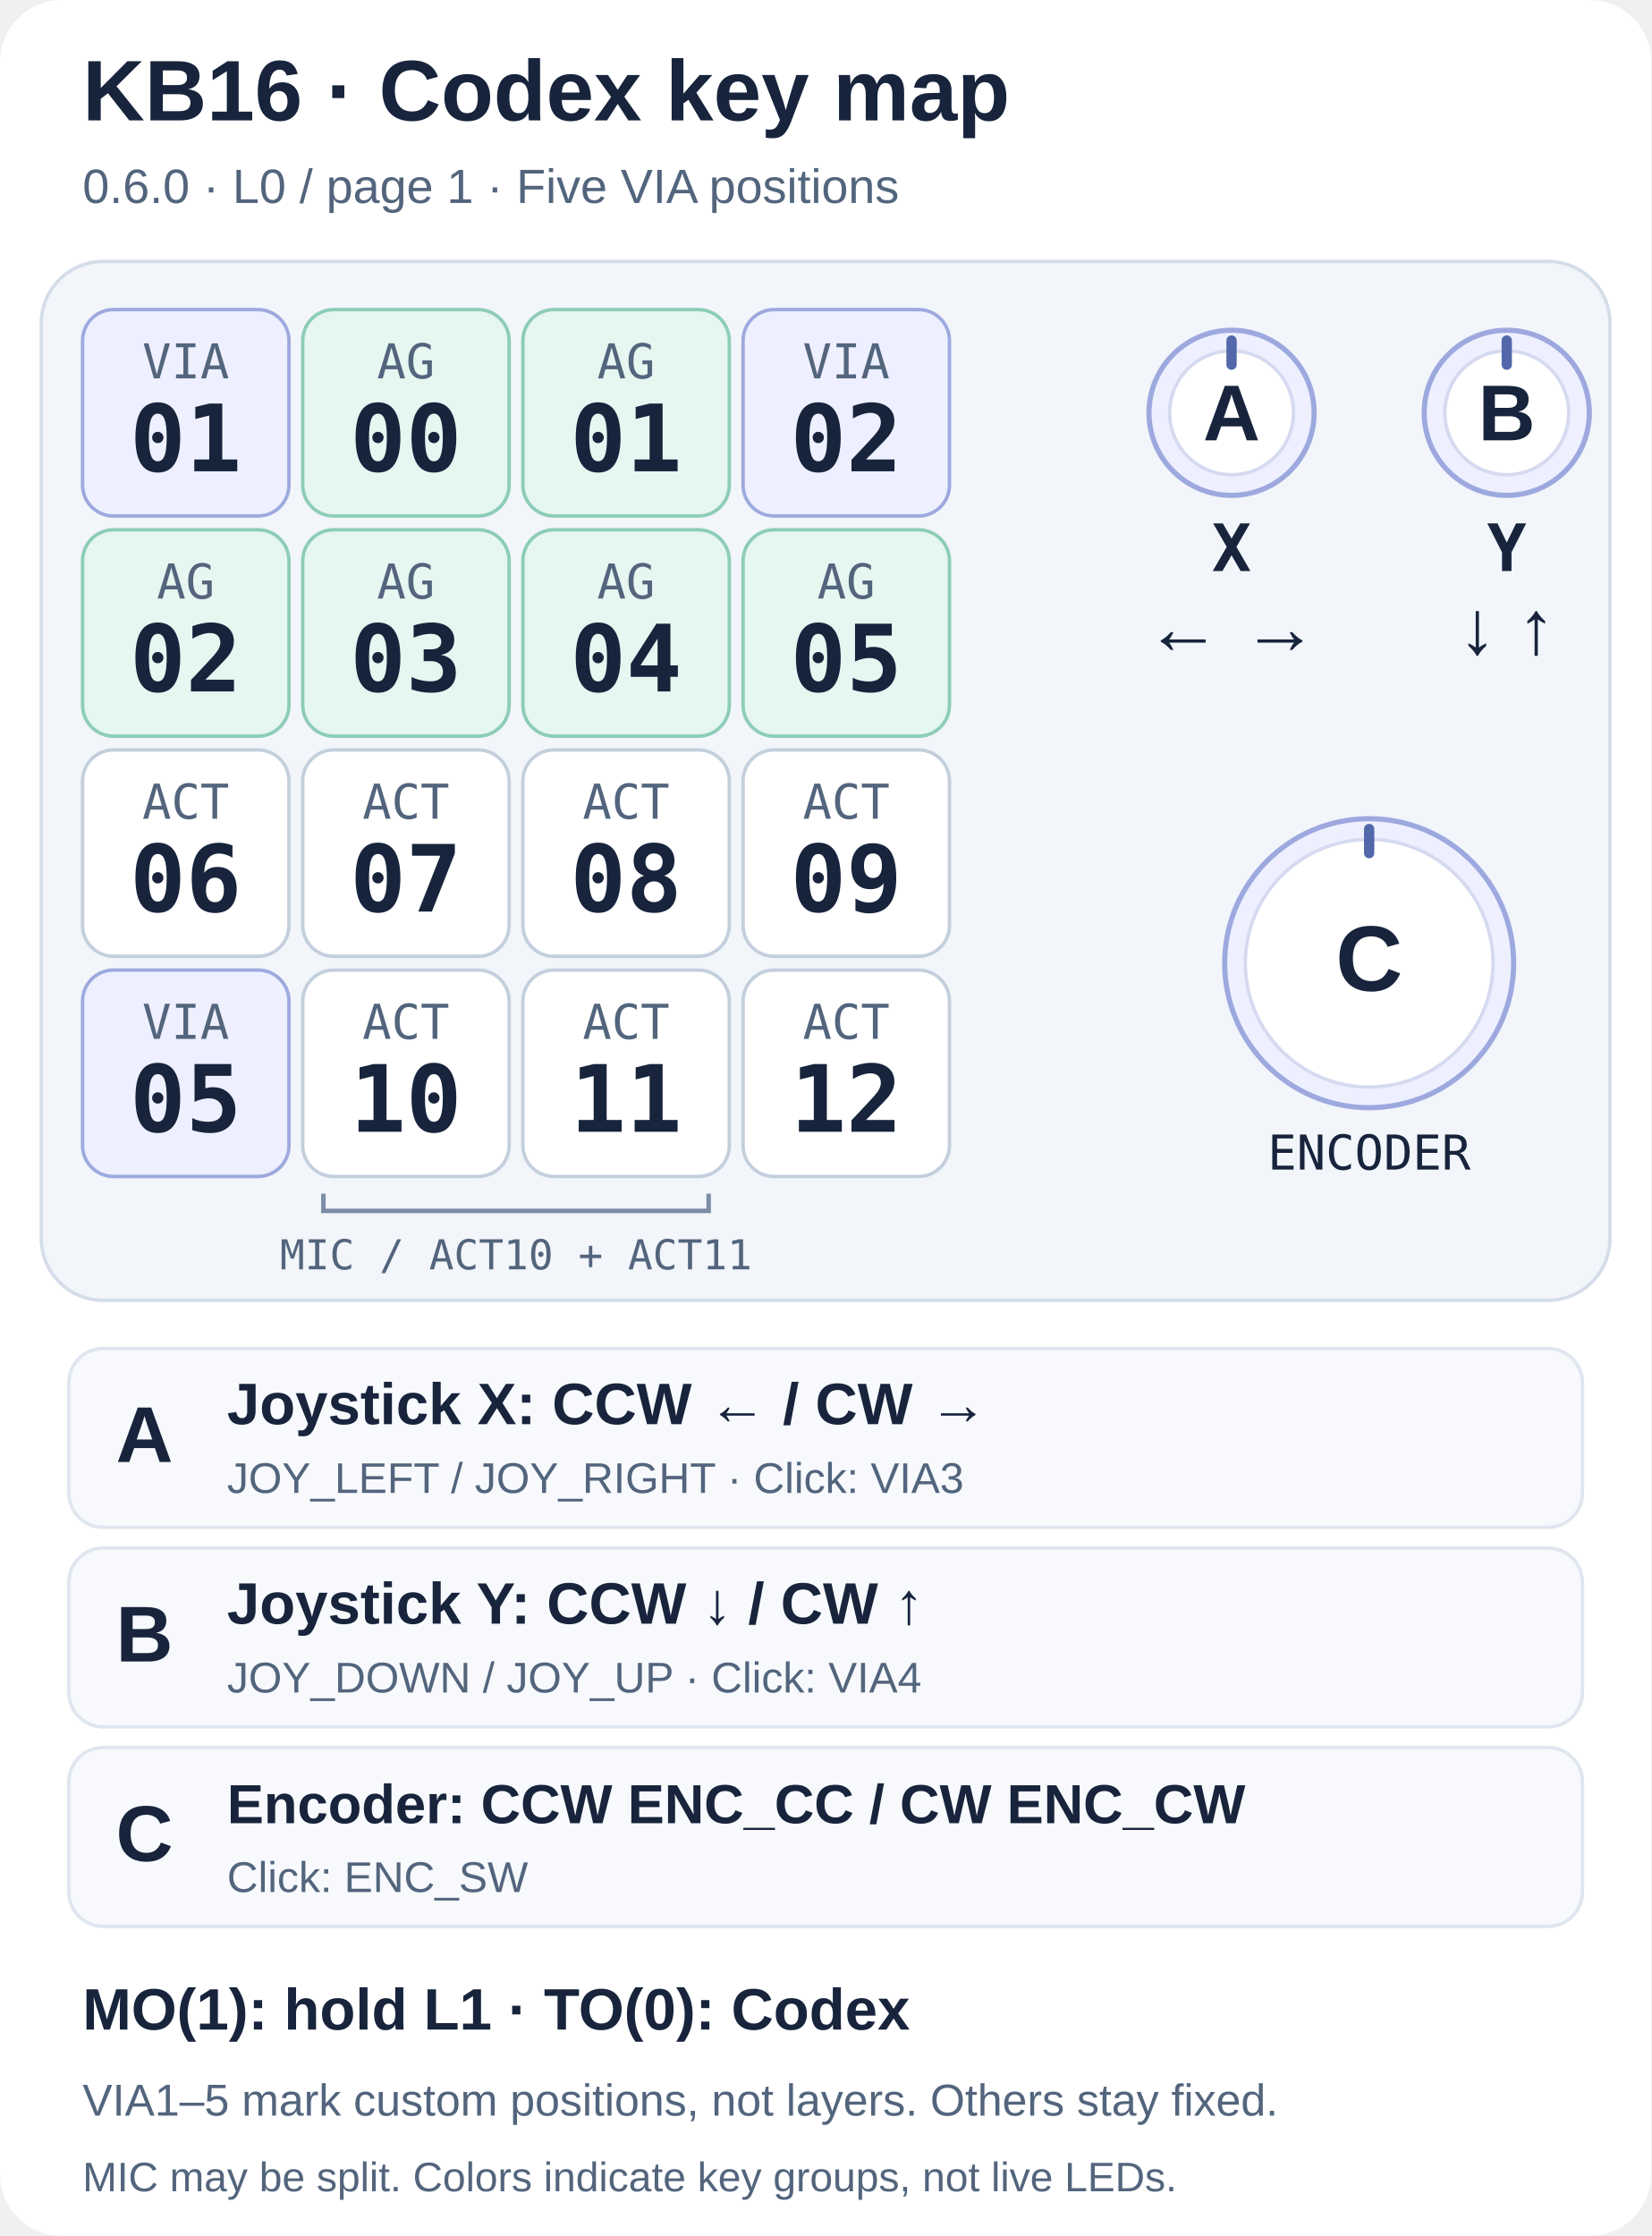
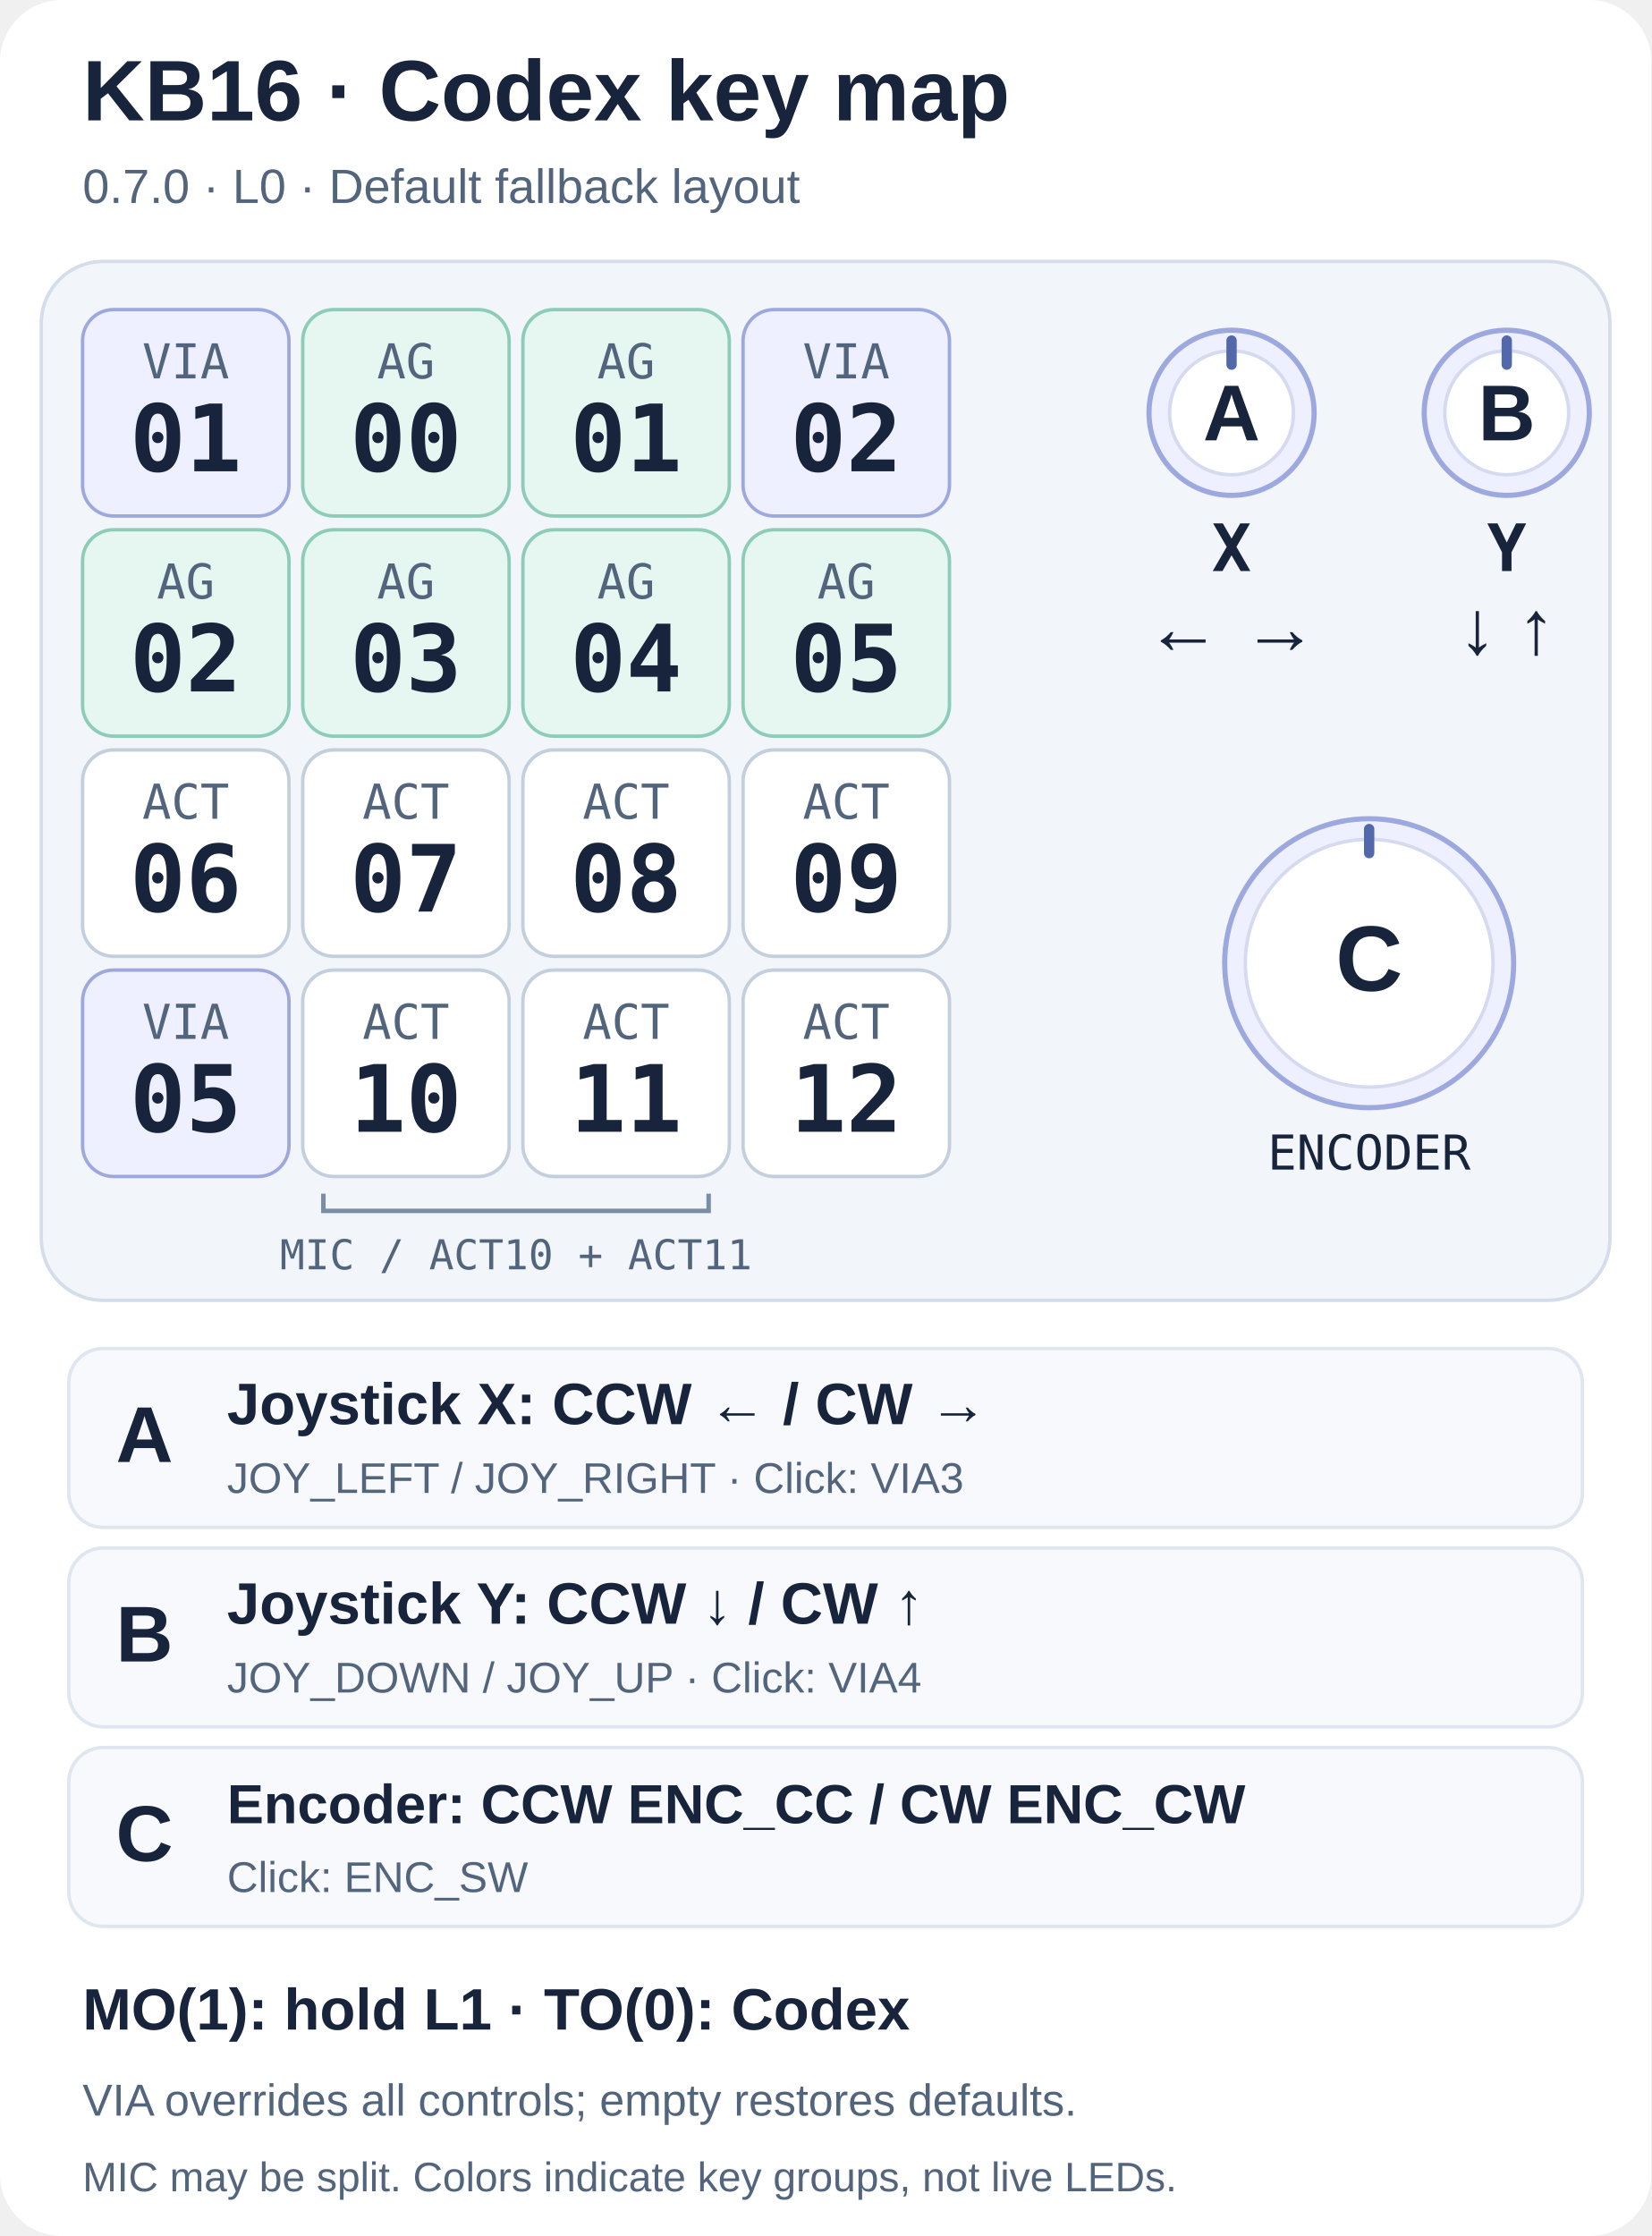
<svg xmlns="http://www.w3.org/2000/svg" width="480" height="650" viewBox="0 0 480 650" role="img" aria-labelledby="title description">
  <style>
    text { font-family: "PingFang SC", "Microsoft YaHei", Arial, sans-serif; fill: #17243c; }
    .mono { font-family: Menlo, Consolas, monospace; }
    .muted { fill: #53657d; }
    .center { text-anchor: middle; }
    .strong { font-weight: 700; }
  </style>
  <rect width="480" height="650" rx="18" fill="#ffffff" />
  <text x="24" y="35" font-size="25" class="strong">KB16 · Codex key map</text>
-   <text x="24" y="59" font-size="14" class="muted">0.6.0 · L0 / page 1 · Five VIA positions</text>
+   <text x="24" y="59" font-size="14" class="muted">0.7.0 · L0 · Default fallback layout</text>
  <rect x="12" y="76" width="456" height="302" rx="18" fill="#f2f5fa" stroke="#d4dde9" />
  <g data-control="key" data-matrix="0,0" data-keycode="KC_NO" data-led="0" data-via-slot="1">
    <rect x="24" y="90" width="60" height="60" rx="9" fill="#eef0ff" stroke="#9da9de" />
    <text x="54" y="110" font-size="14" class="center mono muted">VIA</text>
    <text x="54" y="137" font-size="27" class="center mono strong">01</text>
  </g>
  <g data-control="key" data-matrix="0,1" data-keycode="AG00" data-led="1">
    <rect x="88" y="90" width="60" height="60" rx="9" fill="#e6f6f1" stroke="#8dcdb7" />
    <text x="118" y="110" font-size="14" class="center mono muted">AG</text>
    <text x="118" y="137" font-size="27" class="center mono strong">00</text>
  </g>
  <g data-control="key" data-matrix="0,2" data-keycode="AG01" data-led="2">
    <rect x="152" y="90" width="60" height="60" rx="9" fill="#e6f6f1" stroke="#8dcdb7" />
    <text x="182" y="110" font-size="14" class="center mono muted">AG</text>
    <text x="182" y="137" font-size="27" class="center mono strong">01</text>
  </g>
  <g data-control="key" data-matrix="0,3" data-keycode="KC_NO" data-led="3" data-via-slot="2">
    <rect x="216" y="90" width="60" height="60" rx="9" fill="#eef0ff" stroke="#9da9de" />
    <text x="246" y="110" font-size="14" class="center mono muted">VIA</text>
    <text x="246" y="137" font-size="27" class="center mono strong">02</text>
  </g>
  <g data-control="key" data-matrix="1,0" data-keycode="AG02" data-led="4">
    <rect x="24" y="154" width="60" height="60" rx="9" fill="#e6f6f1" stroke="#8dcdb7" />
    <text x="54" y="174" font-size="14" class="center mono muted">AG</text>
    <text x="54" y="201" font-size="27" class="center mono strong">02</text>
  </g>
  <g data-control="key" data-matrix="1,1" data-keycode="AG03" data-led="5">
    <rect x="88" y="154" width="60" height="60" rx="9" fill="#e6f6f1" stroke="#8dcdb7" />
    <text x="118" y="174" font-size="14" class="center mono muted">AG</text>
    <text x="118" y="201" font-size="27" class="center mono strong">03</text>
  </g>
  <g data-control="key" data-matrix="1,2" data-keycode="AG04" data-led="6">
    <rect x="152" y="154" width="60" height="60" rx="9" fill="#e6f6f1" stroke="#8dcdb7" />
    <text x="182" y="174" font-size="14" class="center mono muted">AG</text>
    <text x="182" y="201" font-size="27" class="center mono strong">04</text>
  </g>
  <g data-control="key" data-matrix="1,3" data-keycode="AG05" data-led="7">
    <rect x="216" y="154" width="60" height="60" rx="9" fill="#e6f6f1" stroke="#8dcdb7" />
    <text x="246" y="174" font-size="14" class="center mono muted">AG</text>
    <text x="246" y="201" font-size="27" class="center mono strong">05</text>
  </g>
  <g data-control="key" data-matrix="2,0" data-keycode="ACT06" data-led="8">
    <rect x="24" y="218" width="60" height="60" rx="9" fill="#ffffff" stroke="#c4cfdd" />
    <text x="54" y="238" font-size="14" class="center mono muted">ACT</text>
    <text x="54" y="265" font-size="27" class="center mono strong">06</text>
  </g>
  <g data-control="key" data-matrix="2,1" data-keycode="ACT07" data-led="9">
    <rect x="88" y="218" width="60" height="60" rx="9" fill="#ffffff" stroke="#c4cfdd" />
    <text x="118" y="238" font-size="14" class="center mono muted">ACT</text>
    <text x="118" y="265" font-size="27" class="center mono strong">07</text>
  </g>
  <g data-control="key" data-matrix="2,2" data-keycode="ACT08" data-led="10">
    <rect x="152" y="218" width="60" height="60" rx="9" fill="#ffffff" stroke="#c4cfdd" />
    <text x="182" y="238" font-size="14" class="center mono muted">ACT</text>
    <text x="182" y="265" font-size="27" class="center mono strong">08</text>
  </g>
  <g data-control="key" data-matrix="2,3" data-keycode="ACT09" data-led="11">
    <rect x="216" y="218" width="60" height="60" rx="9" fill="#ffffff" stroke="#c4cfdd" />
    <text x="246" y="238" font-size="14" class="center mono muted">ACT</text>
    <text x="246" y="265" font-size="27" class="center mono strong">09</text>
  </g>
  <g data-control="key" data-matrix="3,0" data-keycode="KC_NO" data-led="12" data-via-slot="5">
    <rect x="24" y="282" width="60" height="60" rx="9" fill="#eef0ff" stroke="#9da9de" />
    <text x="54" y="302" font-size="14" class="center mono muted">VIA</text>
    <text x="54" y="329" font-size="27" class="center mono strong">05</text>
  </g>
  <g data-control="key" data-matrix="3,1" data-keycode="ACT10" data-led="13">
    <rect x="88" y="282" width="60" height="60" rx="9" fill="#ffffff" stroke="#c4cfdd" />
    <text x="118" y="302" font-size="14" class="center mono muted">ACT</text>
    <text x="118" y="329" font-size="27" class="center mono strong">10</text>
  </g>
  <g data-control="key" data-matrix="3,2" data-keycode="ACT11" data-led="14">
    <rect x="152" y="282" width="60" height="60" rx="9" fill="#ffffff" stroke="#c4cfdd" />
    <text x="182" y="302" font-size="14" class="center mono muted">ACT</text>
    <text x="182" y="329" font-size="27" class="center mono strong">11</text>
  </g>
  <g data-control="key" data-matrix="3,3" data-keycode="ACT12" data-led="15">
    <rect x="216" y="282" width="60" height="60" rx="9" fill="#ffffff" stroke="#c4cfdd" />
    <text x="246" y="302" font-size="14" class="center mono muted">ACT</text>
    <text x="246" y="329" font-size="27" class="center mono strong">12</text>
  </g>
  <g data-control="encoder" data-index="0" data-matrix="0,4" data-keycode="KC_NO" data-via-slot="3" data-ccw="JOY_LEFT" data-cw="JOY_RIGHT">
    <circle cx="358" cy="120" r="24" fill="#eef0ff" stroke="#9da9de" stroke-width="1.5" />
    <circle cx="358" cy="120" r="18" fill="#ffffff" stroke="#d5daf0" />
    <path d="M 358 99 v 7" stroke="#5268aa" stroke-width="3" stroke-linecap="round" />
    <text x="358" y="128" font-size="23" class="center strong">A</text>
    <text x="358" y="166" font-size="19" class="center mono strong">X</text>
    <text x="358" y="190" font-size="22" class="center">← →</text>
  </g>
  <g data-control="encoder" data-index="1" data-matrix="1,4" data-keycode="KC_NO" data-via-slot="4" data-ccw="JOY_DOWN" data-cw="JOY_UP">
    <circle cx="438" cy="120" r="24" fill="#eef0ff" stroke="#9da9de" stroke-width="1.5" />
    <circle cx="438" cy="120" r="18" fill="#ffffff" stroke="#d5daf0" />
    <path d="M 438 99 v 7" stroke="#5268aa" stroke-width="3" stroke-linecap="round" />
    <text x="438" y="128" font-size="23" class="center strong">B</text>
    <text x="438" y="166" font-size="19" class="center mono strong">Y</text>
    <text x="438" y="190" font-size="22" class="center">↓ ↑</text>
  </g>
  <g data-control="encoder" data-index="2" data-matrix="2,4" data-keycode="ENC_SW" data-ccw="ENC_CC" data-cw="ENC_CW">
    <circle cx="398" cy="280" r="42" fill="#eef0ff" stroke="#9da9de" stroke-width="1.5" />
    <circle cx="398" cy="280" r="36" fill="#ffffff" stroke="#d5daf0" />
    <path d="M 398 241 v 7" stroke="#5268aa" stroke-width="3" stroke-linecap="round" />
    <text x="398" y="288" font-size="27" class="center strong">C</text>
    <text x="398" y="340" font-size="14" class="center mono">ENCODER</text>
  </g>
  <path d="M 94 347 v 5 h 112 v -5" fill="none" stroke="#7b8ca5" stroke-width="1.3" />
  <text x="150" y="369" font-size="12" class="center mono muted">MIC / ACT10 + ACT11</text>
  <rect x="20" y="392" width="440" height="52" rx="10" fill="#f7f9fc" stroke="#e0e6ef" />
  <text x="42" y="425" font-size="23" class="center strong">A</text>
  <text x="66" y="414" font-size="17" class="strong">Joystick X: CCW ← / CW →</text>
  <text x="66" y="434" font-size="12.5" class="muted">JOY_LEFT / JOY_RIGHT · Click: VIA3</text>
  <rect x="20" y="450" width="440" height="52" rx="10" fill="#f7f9fc" stroke="#e0e6ef" />
  <text x="42" y="483" font-size="23" class="center strong">B</text>
  <text x="66" y="472" font-size="17" class="strong">Joystick Y: CCW ↓ / CW ↑</text>
  <text x="66" y="492" font-size="12.5" class="muted">JOY_DOWN / JOY_UP · Click: VIA4</text>
  <rect x="20" y="508" width="440" height="52" rx="10" fill="#f7f9fc" stroke="#e0e6ef" />
  <text x="42" y="541" font-size="23" class="center strong">C</text>
  <text x="66" y="530" font-size="16" class="strong">Encoder: CCW ENC_CC / CW ENC_CW</text>
  <text x="66" y="550" font-size="12.5" class="muted">Click: ENC_SW</text>
  <text x="24" y="590" font-size="17" class="strong">MO(1): hold L1 · TO(0): Codex</text>
-   <text x="24" y="615" font-size="13" class="muted">VIA1–5 mark custom positions, not layers. Others stay fixed.</text>
+   <text x="24" y="615" font-size="13" class="muted">VIA overrides all controls; empty restores defaults.</text>
  <text x="24" y="637" font-size="12" class="muted">MIC may be split. Colors indicate key groups, not live LEDs.</text>
</svg>
